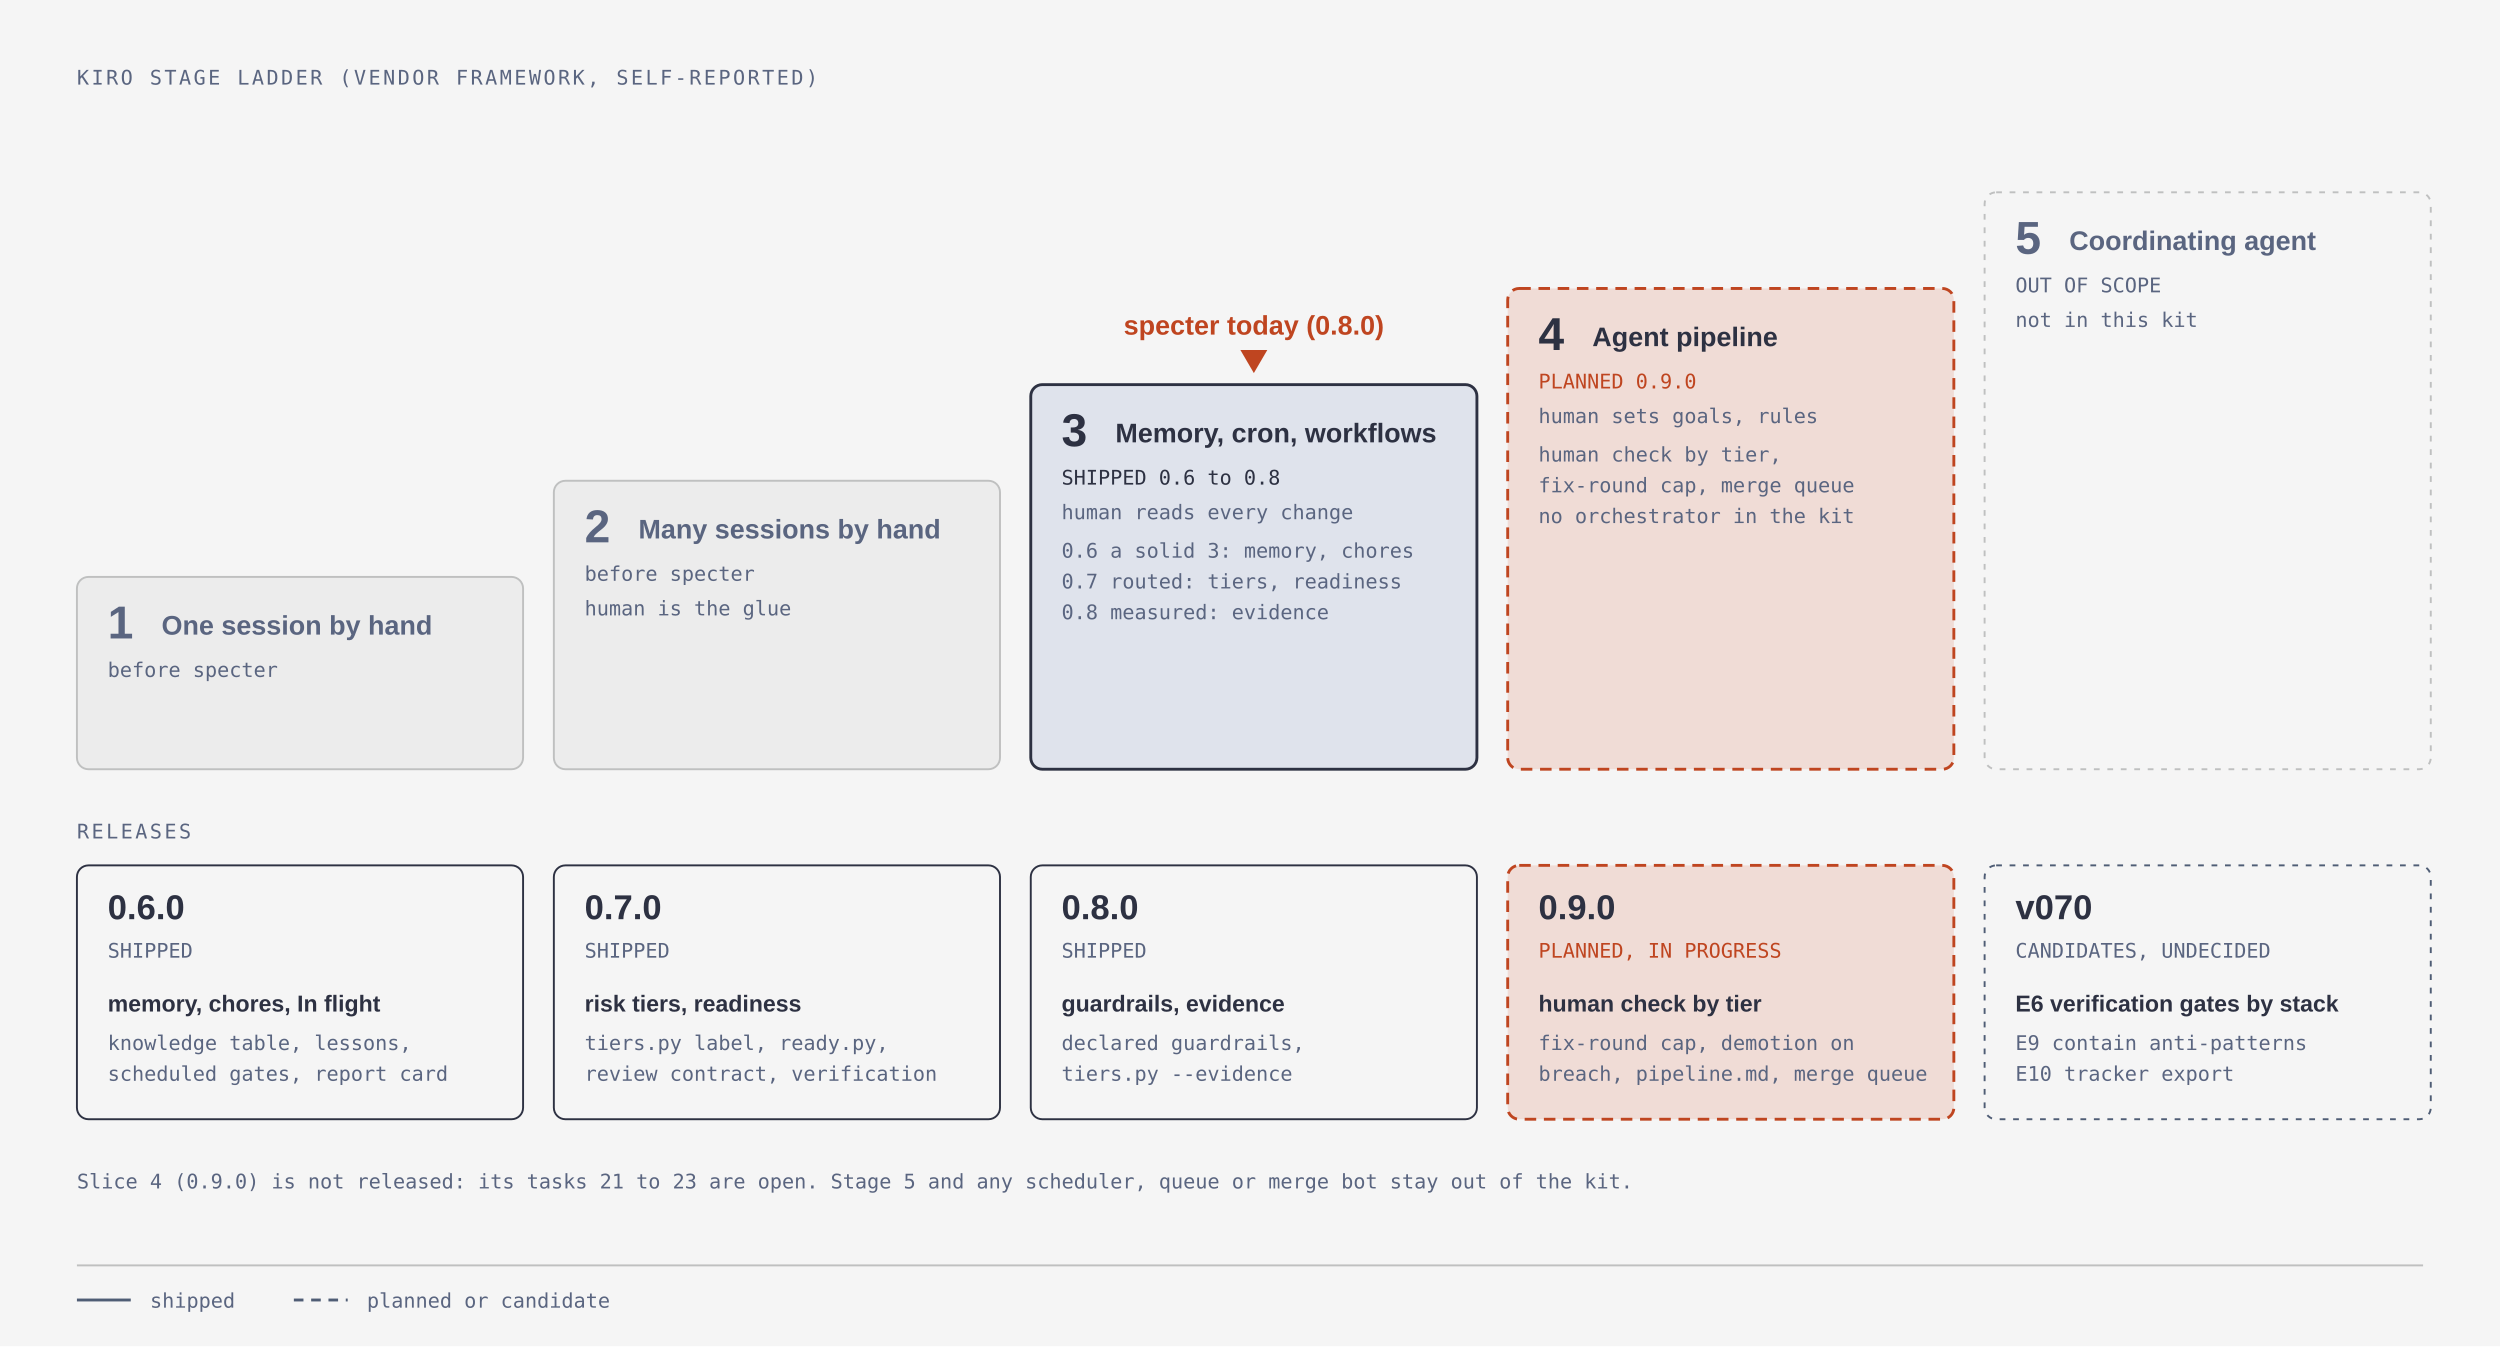
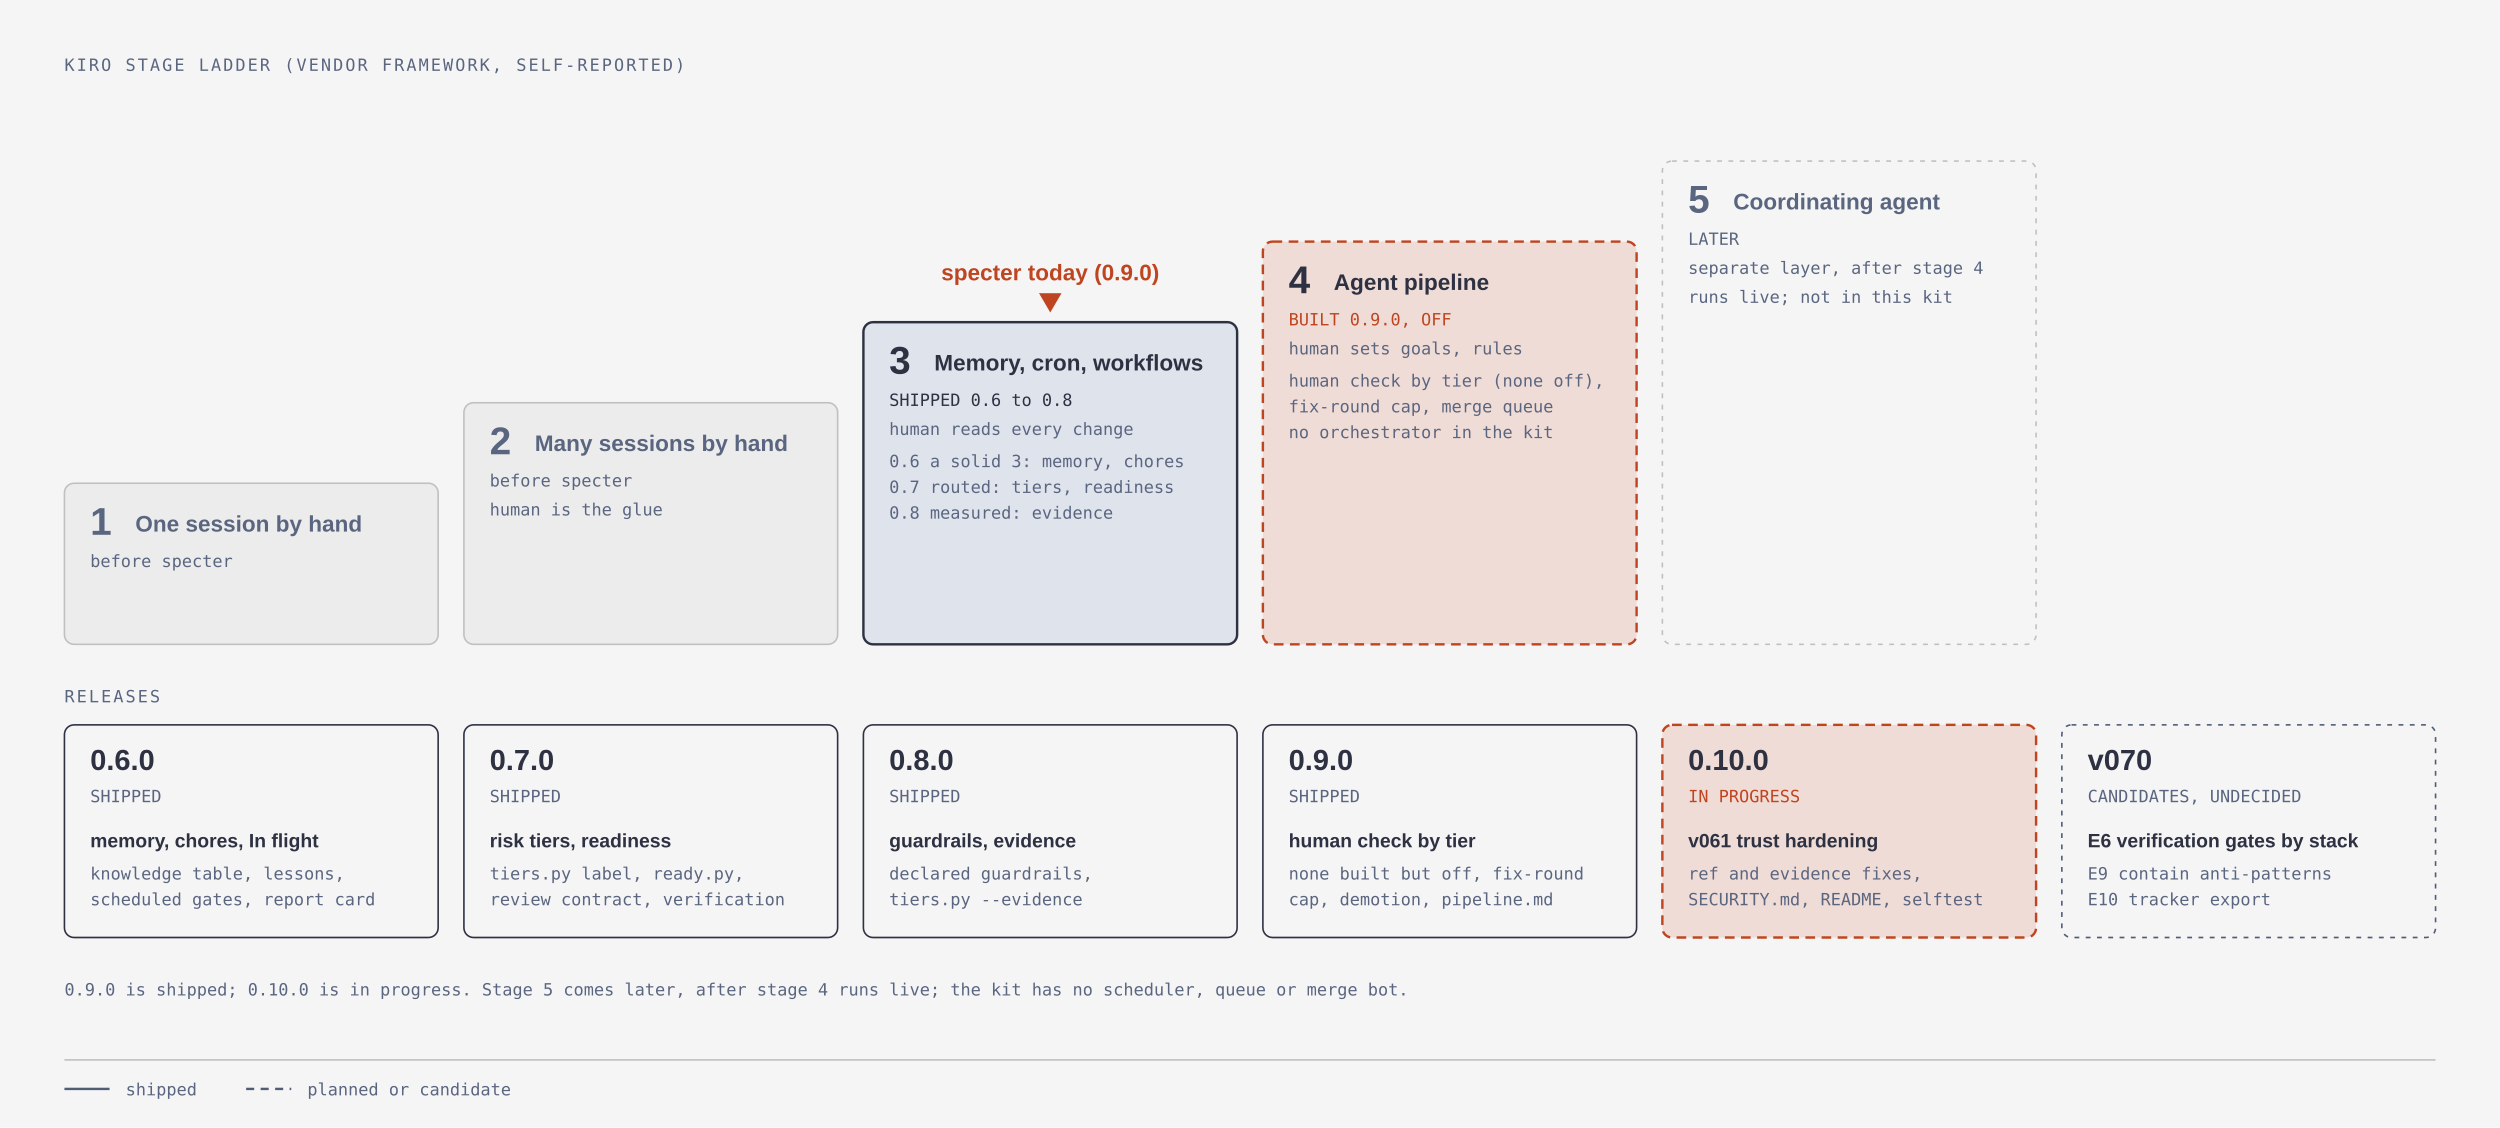
- <svg xmlns="http://www.w3.org/2000/svg" viewBox="0 0 1300 700" width="1300" height="700" role="img" aria-labelledby="roadmap-title roadmap-desc">
+ <svg xmlns="http://www.w3.org/2000/svg" viewBox="0 0 1552 700" width="1552" height="700" role="img" aria-labelledby="roadmap-title roadmap-desc">
  <defs>
    <marker id="roadmap-a" viewBox="0 0 10 10" refX="9" refY="5" markerWidth="8" markerHeight="8" orient="auto-start-reverse">
      <path d="M0,1 L9,5 L0,9 z" fill="#4f5d75" />
    </marker>
    <marker id="roadmap-ac" viewBox="0 0 10 10" refX="9" refY="5" markerWidth="8" markerHeight="8" orient="auto-start-reverse">
      <path d="M0,1 L9,5 L0,9 z" fill="#bf4520" />
    </marker>
  </defs>
-   <rect width="1300" height="700" fill="#f5f5f5" />
+   <rect width="1552" height="700" fill="#f5f5f5" />
  <style>text{font-family:Geist, -apple-system, 'Helvetica Neue', Arial, sans-serif}.n{font-size:14px;font-weight:600;fill:#2d3142}.s{font-family:'Geist Mono', ui-monospace, Menlo, monospace;font-size:10.5px;fill:#5a6580}.l{font-family:'Geist Mono', ui-monospace, Menlo, monospace;font-size:10px;letter-spacing:.06em;fill:#4f5d75}.e{font-family:'Geist Mono', ui-monospace, Menlo, monospace;font-size:10.5px;letter-spacing:.12em;fill:#5a6580}.t{font-size:12px;fill:#2d3142}</style>
  <text class="e" x="40" y="44">KIRO STAGE LADDER (VENDOR FRAMEWORK, SELF-REPORTED)</text>
  <rect x="40" y="300" width="232" height="100" rx="6" fill="#ececec" stroke="#bfc0c0" stroke-width="1" />
  <text x="56" y="332" style="font-size:24px;font-weight:600;fill:#5a6580">1</text>
  <text class="n" x="84" y="330" style="fill:#5a6580">One session by hand</text>
  <text class="s" x="56" y="352" style="fill:#5a6580">before specter</text>
  <rect x="288" y="250" width="232" height="150" rx="6" fill="#ececec" stroke="#bfc0c0" stroke-width="1" />
  <text x="304" y="282" style="font-size:24px;font-weight:600;fill:#5a6580">2</text>
  <text class="n" x="332" y="280" style="fill:#5a6580">Many sessions by hand</text>
  <text class="s" x="304" y="302" style="fill:#5a6580">before specter</text>
  <text class="s" x="304" y="320">human is the glue</text>
  <rect x="536" y="200" width="232" height="200" rx="6" fill="#dfe3ec" stroke="#2d3142" stroke-width="1.5" />
  <text x="552" y="232" style="font-size:24px;font-weight:600;fill:#2d3142">3</text>
  <text class="n" x="580" y="230" style="fill:#2d3142">Memory, cron, workflows</text>
  <text class="s" x="552" y="252" style="fill:#2d3142">SHIPPED 0.6 to 0.8</text>
  <text class="s" x="552" y="270">human reads every change</text>
  <rect x="784" y="150" width="232" height="250" rx="6" fill="#f0dcd6" stroke="#bf4520" stroke-width="1.5" stroke-dasharray="6,4" />
  <text x="800" y="182" style="font-size:24px;font-weight:600;fill:#2d3142">4</text>
  <text class="n" x="828" y="180" style="fill:#2d3142">Agent pipeline</text>
-   <text class="s" x="800" y="202" style="fill:#bf4520">PLANNED 0.9.0</text>
+   <text class="s" x="800" y="202" style="fill:#bf4520">BUILT 0.9.0, OFF</text>
  <text class="s" x="800" y="220">human sets goals, rules</text>
  <rect x="1032" y="100" width="232" height="300" rx="6" fill="#f5f5f5" stroke="#bfc0c0" stroke-width="1" stroke-dasharray="3,4" />
  <text x="1048" y="132" style="font-size:24px;font-weight:600;fill:#5a6580">5</text>
  <text class="n" x="1076" y="130" style="fill:#5a6580">Coordinating agent</text>
-   <text class="s" x="1048" y="152" style="fill:#5a6580">OUT OF SCOPE</text>
-   <text class="s" x="1048" y="170">not in this kit</text>
+   <text class="s" x="1048" y="152" style="fill:#5a6580">LATER</text>
+   <text class="s" x="1048" y="170">separate layer, after stage 4</text>
+   <text class="s" x="1048" y="188">runs live; not in this kit</text>
  <path d="M652,194 l-7,-12 l14,0 z" fill="#bf4520" />
-   <text class="n" x="652" y="174" text-anchor="middle" style="fill:#bf4520">specter today (0.8.0)</text>
+   <text class="n" x="652" y="174" text-anchor="middle" style="fill:#bf4520">specter today (0.9.0)</text>
  <text class="s" x="552" y="290">0.6 a solid 3: memory, chores</text>
  <text class="s" x="552" y="306">0.7 routed: tiers, readiness</text>
  <text class="s" x="552" y="322">0.8 measured: evidence</text>
-   <text class="s" x="800" y="240">human check by tier,</text>
+   <text class="s" x="800" y="240">human check by tier (none off),</text>
  <text class="s" x="800" y="256">fix-round cap, merge queue</text>
  <text class="s" x="800" y="272">no orchestrator in the kit</text>
  <text class="e" x="40" y="436">RELEASES</text>
  <rect x="40" y="450" width="232" height="132" rx="6" fill="#f5f5f5" stroke="#2d3142" stroke-width="1" />
  <text class="n" x="56" y="478" style="font-size:18px">0.6.0</text>
  <text class="s" x="56" y="498" style="fill:#5a6580">SHIPPED</text>
  <text class="t" x="56" y="526" style="font-weight:600">memory, chores, In flight</text>
  <text class="s" x="56" y="546">knowledge table, lessons,</text>
  <text class="s" x="56" y="562">scheduled gates, report card</text>
  <rect x="288" y="450" width="232" height="132" rx="6" fill="#f5f5f5" stroke="#2d3142" stroke-width="1" />
  <text class="n" x="304" y="478" style="font-size:18px">0.7.0</text>
  <text class="s" x="304" y="498" style="fill:#5a6580">SHIPPED</text>
  <text class="t" x="304" y="526" style="font-weight:600">risk tiers, readiness</text>
  <text class="s" x="304" y="546">tiers.py label, ready.py,</text>
  <text class="s" x="304" y="562">review contract, verification</text>
  <rect x="536" y="450" width="232" height="132" rx="6" fill="#f5f5f5" stroke="#2d3142" stroke-width="1" />
  <text class="n" x="552" y="478" style="font-size:18px">0.8.0</text>
  <text class="s" x="552" y="498" style="fill:#5a6580">SHIPPED</text>
  <text class="t" x="552" y="526" style="font-weight:600">guardrails, evidence</text>
  <text class="s" x="552" y="546">declared guardrails,</text>
  <text class="s" x="552" y="562">tiers.py --evidence</text>
-   <rect x="784" y="450" width="232" height="132" rx="6" fill="#f0dcd6" stroke="#bf4520" stroke-width="1.5" stroke-dasharray="6,4" />
+   <rect x="784" y="450" width="232" height="132" rx="6" fill="#f5f5f5" stroke="#2d3142" stroke-width="1" />
  <text class="n" x="800" y="478" style="font-size:18px">0.9.0</text>
-   <text class="s" x="800" y="498" style="fill:#bf4520">PLANNED, IN PROGRESS</text>
+   <text class="s" x="800" y="498" style="fill:#5a6580">SHIPPED</text>
  <text class="t" x="800" y="526" style="font-weight:600">human check by tier</text>
-   <text class="s" x="800" y="546">fix-round cap, demotion on</text>
-   <text class="s" x="800" y="562">breach, pipeline.md, merge queue</text>
-   <rect x="1032" y="450" width="232" height="132" rx="6" fill="#f5f5f5" stroke="#4f5d75" stroke-width="1" stroke-dasharray="3,4" />
-   <text class="n" x="1048" y="478" style="font-size:18px">v070</text>
-   <text class="s" x="1048" y="498" style="fill:#5a6580">CANDIDATES, UNDECIDED</text>
-   <text class="t" x="1048" y="526" style="font-weight:600">E6 verification gates by stack</text>
-   <text class="s" x="1048" y="546">E9 contain anti-patterns</text>
-   <text class="s" x="1048" y="562">E10 tracker export</text>
-   <text class="s" x="40" y="618">Slice 4 (0.9.0) is not released: its tasks 21 to 23 are open. Stage 5 and any scheduler, queue or merge bot stay out of the kit.</text>
-   <line x1="40" x2="1260" y1="658" y2="658" stroke="#bfc0c0" />
+   <text class="s" x="800" y="546">none built but off, fix-round</text>
+   <text class="s" x="800" y="562">cap, demotion, pipeline.md</text>
+   <rect x="1032" y="450" width="232" height="132" rx="6" fill="#f0dcd6" stroke="#bf4520" stroke-width="1.5" stroke-dasharray="6,4" />
+   <text class="n" x="1048" y="478" style="font-size:18px">0.10.0</text>
+   <text class="s" x="1048" y="498" style="fill:#bf4520">IN PROGRESS</text>
+   <text class="t" x="1048" y="526" style="font-weight:600">v061 trust hardening</text>
+   <text class="s" x="1048" y="546">ref and evidence fixes,</text>
+   <text class="s" x="1048" y="562">SECURITY.md, README, selftest</text>
+   <rect x="1280" y="450" width="232" height="132" rx="6" fill="#f5f5f5" stroke="#4f5d75" stroke-width="1" stroke-dasharray="3,4" />
+   <text class="n" x="1296" y="478" style="font-size:18px">v070</text>
+   <text class="s" x="1296" y="498" style="fill:#5a6580">CANDIDATES, UNDECIDED</text>
+   <text class="t" x="1296" y="526" style="font-weight:600">E6 verification gates by stack</text>
+   <text class="s" x="1296" y="546">E9 contain anti-patterns</text>
+   <text class="s" x="1296" y="562">E10 tracker export</text>
+   <text class="s" x="40" y="618">0.9.0 is shipped; 0.10.0 is in progress. Stage 5 comes later, after stage 4 runs live; the kit has no scheduler, queue or merge bot.</text>
+   <line x1="40" x2="1512" y1="658" y2="658" stroke="#bfc0c0" />
  <line x1="40" x2="68" y1="676" y2="676" stroke="#4f5d75" stroke-width="1.5" />
  <text class="s" x="78" y="680">shipped</text>
  <line x1="152.8" x2="180.8" y1="676" y2="676" stroke="#4f5d75" stroke-width="1.5" stroke-dasharray="5,4" />
  <text class="s" x="190.8" y="680">planned or candidate</text>
</svg>
